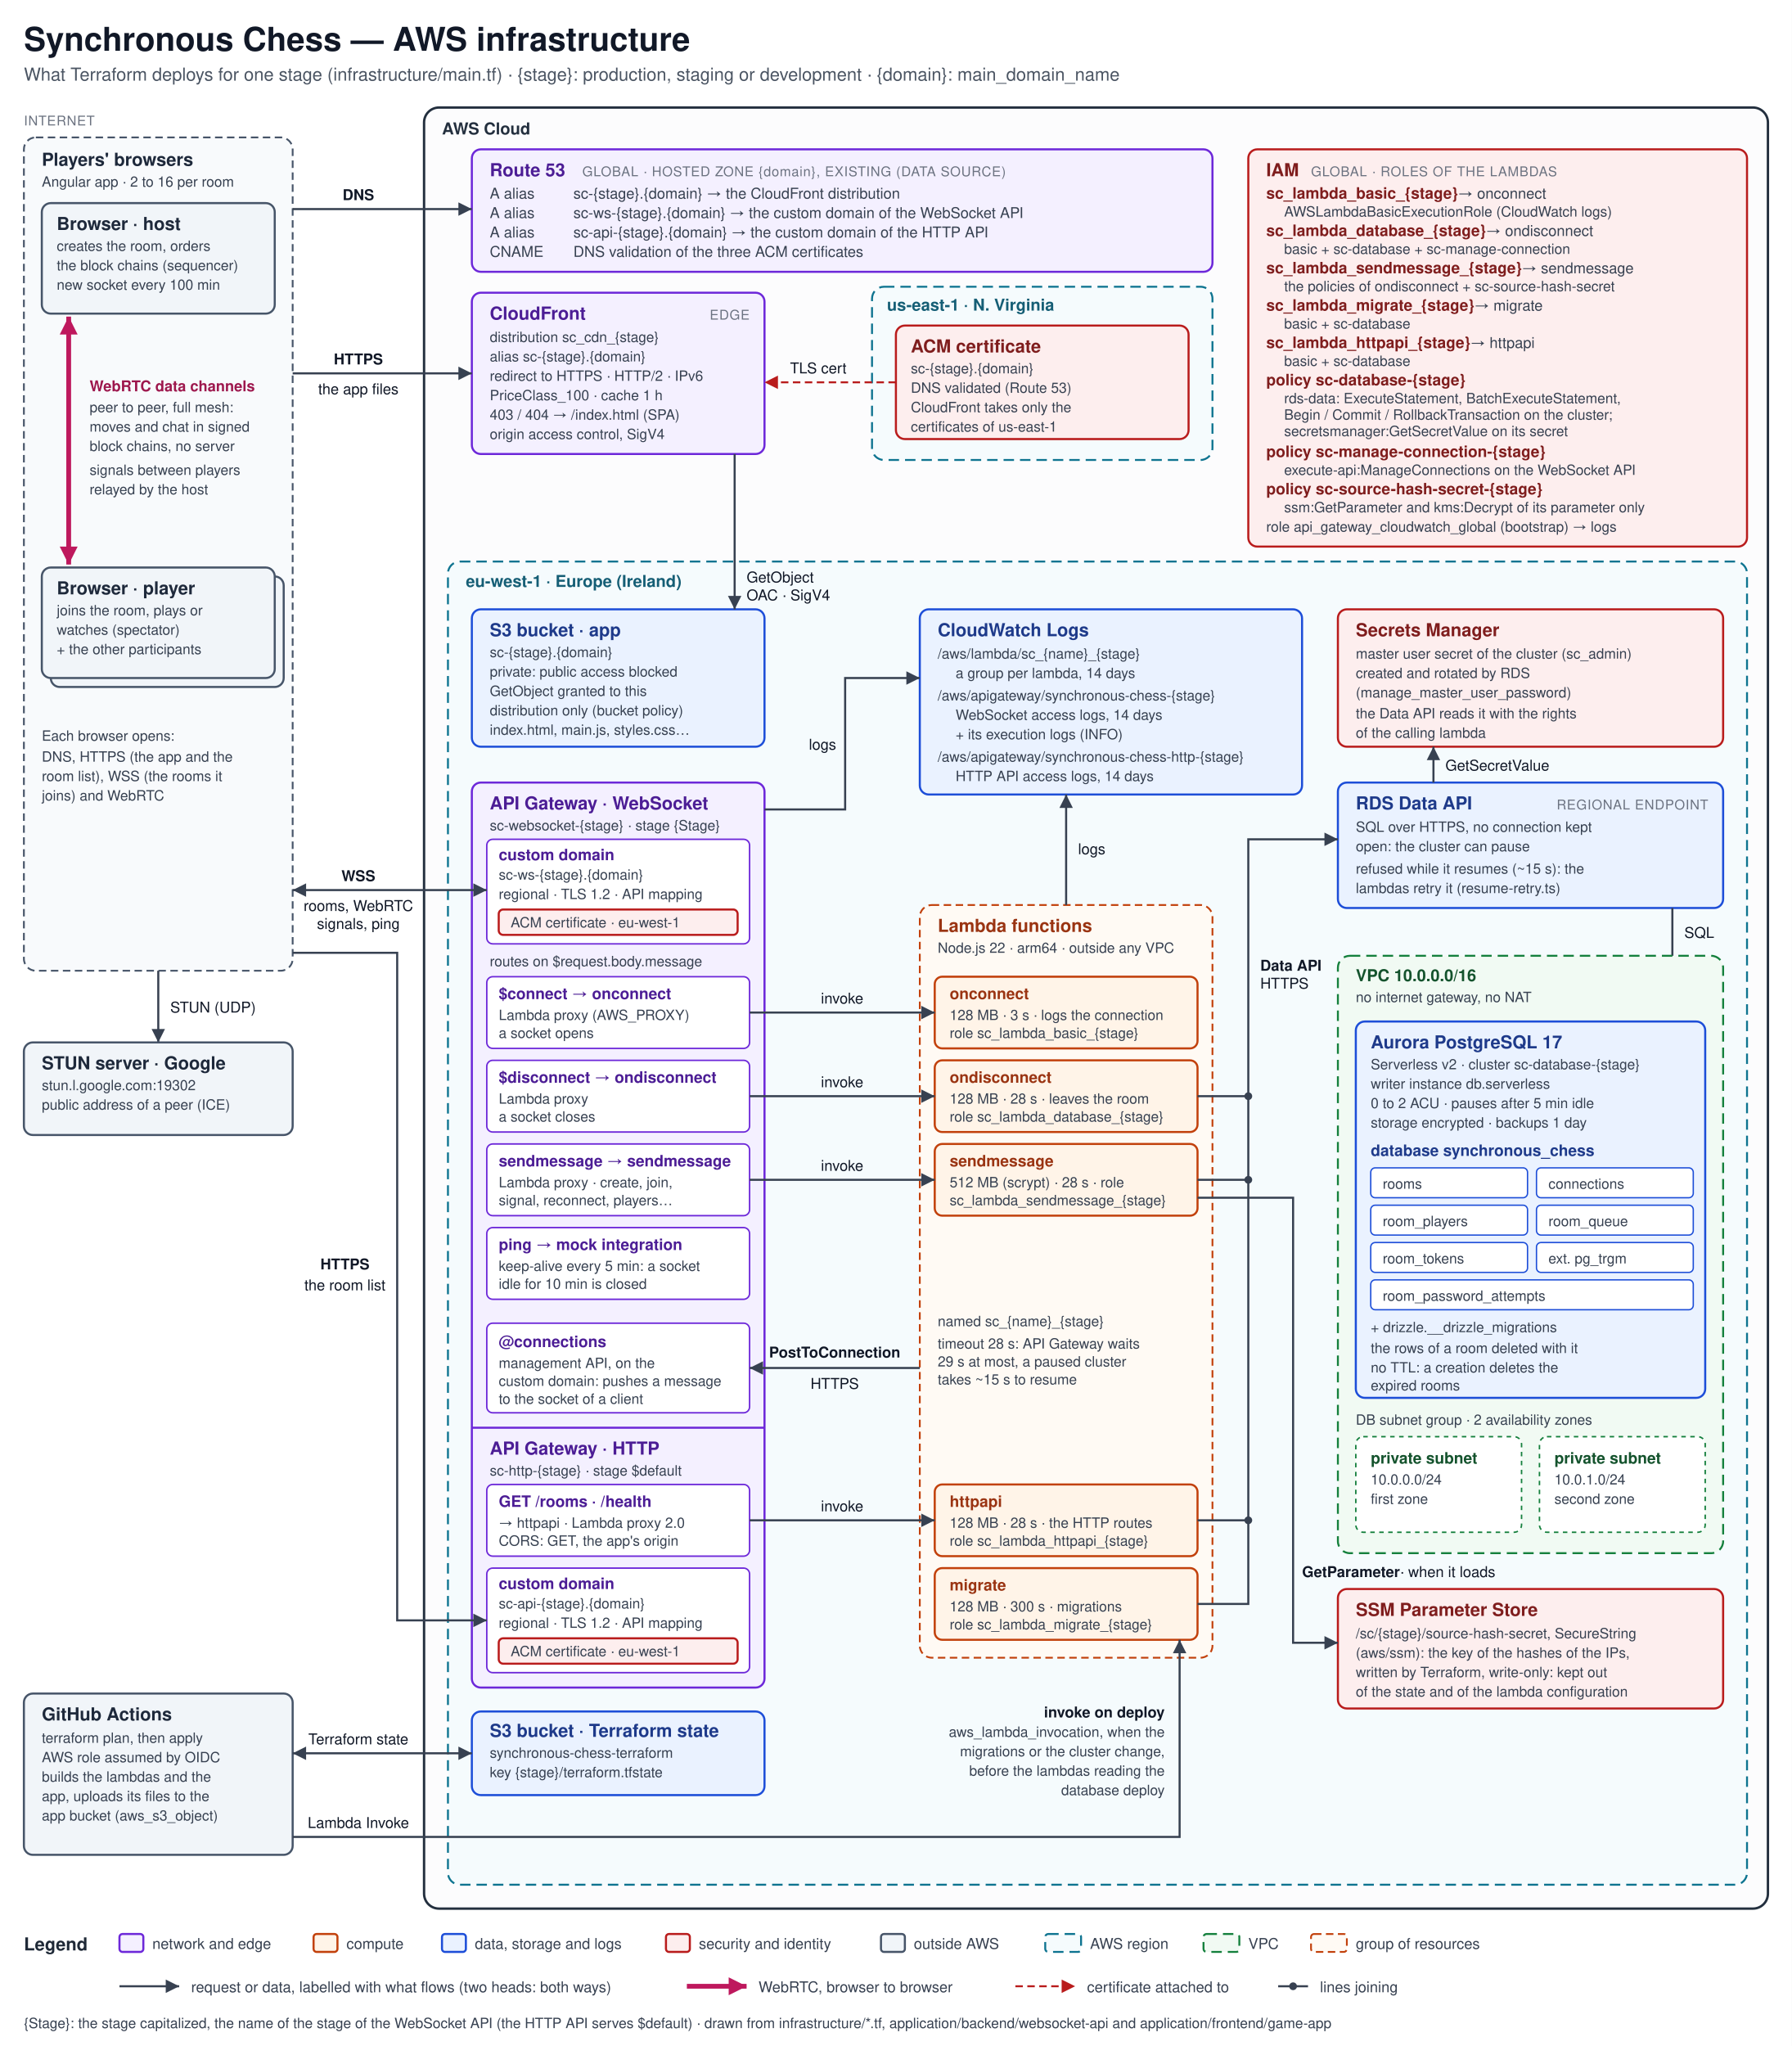
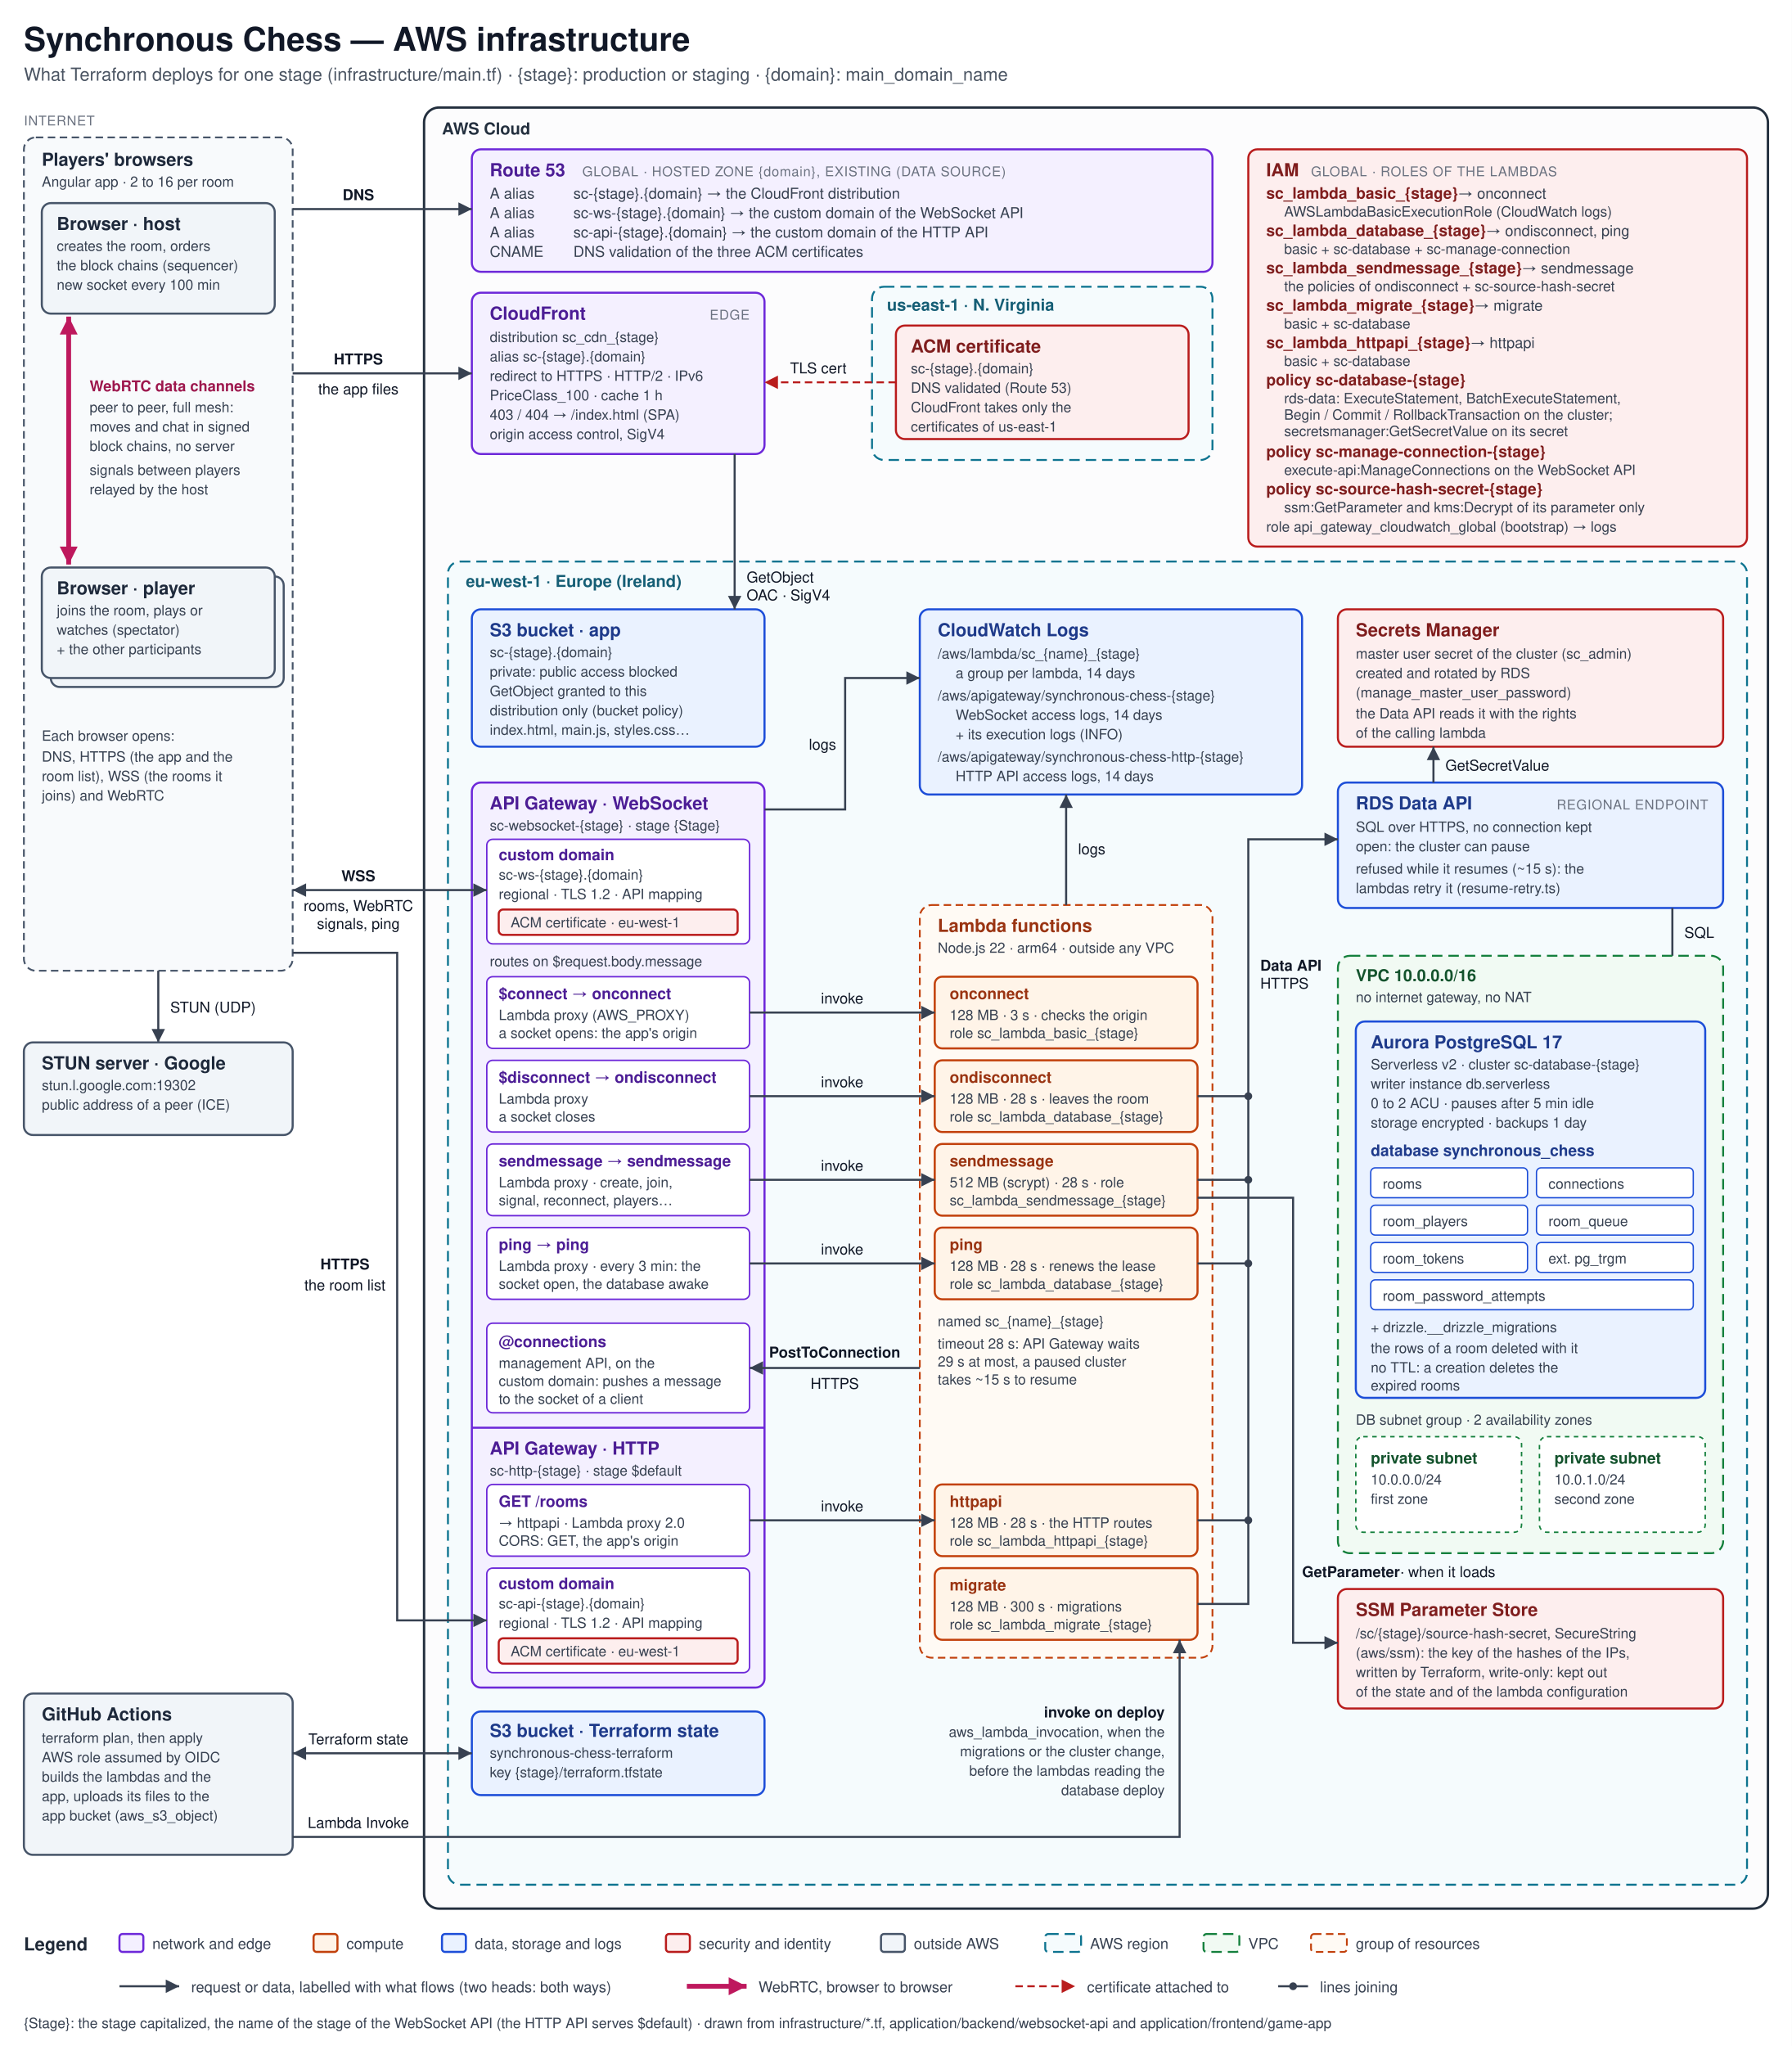
<svg xmlns="http://www.w3.org/2000/svg" version="1.1" width="1200" height="1370" viewBox="0 0 1200 1370" font-family="Helvetica, Arial, sans-serif">
  <defs>
    <style type="text/css">
      text { fill: #1f2937; font-size: 10px; }
      .title { font-size: 22px; font-weight: bold; fill: #111827; }
      .subtitle { font-size: 12px; fill: #4b5563; }
      .h { font-size: 12px; font-weight: bold; }
      .h2 { font-size: 10.5px; font-weight: bold; }
      .d { font-size: 10px; fill: #374151; }
      .s { font-size: 9.5px; fill: #374151; }
      .tag { font-size: 9px; fill: #6b7280; letter-spacing: 0.4px; }
      .lbl { font-size: 10px; fill: #111827; }
      .lbl-b { font-size: 10px; font-weight: bold; fill: #111827; }
      .boundary { font-size: 11px; font-weight: bold; }

      .net { fill: #f4f0ff; stroke: #6d28d9; stroke-width: 1.4; }
      .net-in { fill: #ffffff; stroke: #6d28d9; stroke-width: 1; }
      .net-t { fill: #4c1d95; }
      .cmp { fill: #fff4e8; stroke: #c2410c; stroke-width: 1.4; }
      .cmp-group { fill: #fffaf4; stroke: #c2410c; stroke-width: 1.2; stroke-dasharray: 5 3; }
      .cmp-t { fill: #9a3412; }
      .dat { fill: #eaf2ff; stroke: #1d4ed8; stroke-width: 1.4; }
      .dat-in { fill: #ffffff; stroke: #1d4ed8; stroke-width: 0.9; }
      .dat-t { fill: #1e3a8a; }
      .sec { fill: #fdeeee; stroke: #b91c1c; stroke-width: 1.4; }
      .sec-t { fill: #7f1d1d; }
      .ext { fill: #f1f5f9; stroke: #475569; stroke-width: 1.4; }
      .ext-group { fill: #f8fafc; stroke: #475569; stroke-width: 1.2; stroke-dasharray: 5 3; }
      .ext-t { fill: #1e293b; }

      .aws { fill: #fcfcfd; stroke: #232f3e; stroke-width: 1.6; }
      .aws-t { fill: #232f3e; }
      .region { fill: #f5fbfd; stroke: #0e7490; stroke-width: 1.3; stroke-dasharray: 7 4; }
      .region-t { fill: #155e75; }
      .vpc { fill: #f1faf3; stroke: #15803d; stroke-width: 1.3; stroke-dasharray: 7 4; }
      .vpc-t { fill: #14532d; }
      .subnet { fill: #ffffff; stroke: #15803d; stroke-width: 1; stroke-dasharray: 3 3; }

      .flow { fill: none; stroke: #374151; stroke-width: 1.4; }
      .rtc { fill: none; stroke: #be185d; stroke-width: 3.2; }
      .rtc-t { fill: #9d174d; }
      .cert { fill: none; stroke: #b91c1c; stroke-width: 1.3; stroke-dasharray: 5 3; }
      .dot { fill: #374151; }
    </style>
    <marker id="ah" viewBox="0 0 10 10" refX="10" refY="5" markerWidth="9" markerHeight="9" markerUnits="userSpaceOnUse" orient="auto">
      <path d="M0,0 L10,5 L0,10 z" fill="#374151" />
    </marker>
    <marker id="ah-s" viewBox="0 0 10 10" refX="0" refY="5" markerWidth="9" markerHeight="9" markerUnits="userSpaceOnUse" orient="auto">
      <path d="M10,0 L0,5 L10,10 z" fill="#374151" />
    </marker>
    <marker id="rtc" viewBox="0 0 10 10" refX="10" refY="5" markerWidth="12" markerHeight="12" markerUnits="userSpaceOnUse" orient="auto">
      <path d="M0,0 L10,5 L0,10 z" fill="#be185d" />
    </marker>
    <marker id="rtc-s" viewBox="0 0 10 10" refX="0" refY="5" markerWidth="12" markerHeight="12" markerUnits="userSpaceOnUse" orient="auto">
      <path d="M10,0 L0,5 L10,10 z" fill="#be185d" />
    </marker>
    <marker id="cert" viewBox="0 0 10 10" refX="10" refY="5" markerWidth="9" markerHeight="9" markerUnits="userSpaceOnUse" orient="auto">
      <path d="M0,0 L10,5 L0,10 z" fill="#b91c1c" />
    </marker>
  </defs>
  <rect x="0" y="0" width="1200" height="1370" fill="#ffffff" />
  <text x="16" y="34" class="title">Synchronous Chess — AWS infrastructure</text>
-   <text x="16" y="54" class="subtitle">What Terraform deploys for one stage (infrastructure/main.tf) · {stage}: production, staging or development · {domain}: main_domain_name</text>
+   <text x="16" y="54" class="subtitle">What Terraform deploys for one stage (infrastructure/main.tf) · {stage}: production or staging · {domain}: main_domain_name</text>
  <text x="16" y="84" class="tag">INTERNET</text>
  <rect x="16" y="92" width="180" height="558" rx="8" class="ext-group" />
  <text x="28" y="111" class="h ext-t">Players' browsers</text>
  <text x="28" y="125" class="s">Angular app · 2 to 16 per room</text>
  <rect x="28" y="136" width="156" height="74" rx="6" class="ext" />
  <text x="38" y="154" class="h ext-t">Browser · host</text>
  <text x="38" y="168" class="s">creates the room, orders</text>
  <text x="38" y="181" class="s">the block chains (sequencer)</text>
  <text x="38" y="194" class="s">new socket every 100 min</text>
  <line x1="46" y1="212" x2="46" y2="378" class="rtc" marker-start="url(#rtc-s)" marker-end="url(#rtc)" />
  <text x="60" y="262" class="lbl-b rtc-t">WebRTC data channels</text>
  <text x="60" y="276" class="s">peer to peer, full mesh:</text>
  <text x="60" y="289" class="s">moves and chat in signed</text>
  <text x="60" y="302" class="s">block chains, no server</text>
  <text x="60" y="318" class="s">signals between players</text>
  <text x="60" y="331" class="s">relayed by the host</text>
  <rect x="34" y="386" width="156" height="74" rx="6" class="ext" />
  <rect x="28" y="380" width="156" height="74" rx="6" class="ext" />
  <text x="38" y="398" class="h ext-t">Browser · player</text>
  <text x="38" y="412" class="s">joins the room, plays or</text>
  <text x="38" y="425" class="s">watches (spectator)</text>
  <text x="38" y="438" class="s">+ the other participants</text>
  <text x="28" y="496" class="s">Each browser opens:</text>
  <text x="28" y="510" class="s">DNS, HTTPS (the app and the</text>
  <text x="28" y="523" class="s">room list), WSS (the rooms it</text>
  <text x="28" y="536" class="s">joins) and WebRTC</text>
  <line x1="106" y1="650" x2="106" y2="698" class="flow" marker-end="url(#ah)" />
  <text x="114" y="678" class="lbl">STUN (UDP)</text>
  <rect x="16" y="698" width="180" height="62" rx="6" class="ext" />
  <text x="28" y="716" class="h ext-t">STUN server · Google</text>
  <text x="28" y="730" class="s">stun.l.google.com:19302</text>
  <text x="28" y="743" class="s">public address of a peer (ICE)</text>
  <rect x="16" y="1134" width="180" height="108" rx="6" class="ext" />
  <text x="28" y="1152" class="h ext-t">GitHub Actions</text>
  <text x="28" y="1167" class="s">terraform plan, then apply</text>
  <text x="28" y="1180" class="s">AWS role assumed by OIDC</text>
  <text x="28" y="1193" class="s">builds the lambdas and the</text>
  <text x="28" y="1206" class="s">app, uploads its files to the</text>
  <text x="28" y="1219" class="s">app bucket (aws_s3_object)</text>
  <rect x="284" y="72" width="900" height="1206" rx="10" class="aws" />
  <text x="296" y="90" class="boundary aws-t">AWS Cloud</text>
  <rect x="316" y="100" width="496" height="82" rx="6" class="net" />
  <text x="328" y="118" class="h net-t">Route 53</text>
  <text x="390" y="118" class="tag">GLOBAL · HOSTED ZONE {domain}, EXISTING (DATA SOURCE)</text>
  <text x="328" y="133" class="d">A alias</text>
  <text x="384" y="133" class="d">sc-{stage}.{domain}  →  the CloudFront distribution</text>
  <text x="328" y="146" class="d">A alias</text>
  <text x="384" y="146" class="d">sc-ws-{stage}.{domain}  →  the custom domain of the WebSocket API</text>
  <text x="328" y="159" class="d">A alias</text>
  <text x="384" y="159" class="d">sc-api-{stage}.{domain}  →  the custom domain of the HTTP API</text>
  <text x="328" y="172" class="d">CNAME</text>
  <text x="384" y="172" class="d">DNS validation of the three ACM certificates</text>
  <rect x="316" y="196" width="196" height="108" rx="6" class="net" />
  <text x="328" y="214" class="h net-t">CloudFront</text>
  <text x="502" y="214" class="tag" text-anchor="end">EDGE</text>
  <text x="328" y="229" class="s">distribution sc_cdn_{stage}</text>
  <text x="328" y="242" class="s">alias sc-{stage}.{domain}</text>
  <text x="328" y="255" class="s">redirect to HTTPS · HTTP/2 · IPv6</text>
  <text x="328" y="268" class="s">PriceClass_100 · cache 1 h</text>
  <text x="328" y="281" class="s">403 / 404 → /index.html (SPA)</text>
  <text x="328" y="294" class="s">origin access control, SigV4</text>
  <rect x="584" y="192" width="228" height="116" rx="8" class="region" />
  <text x="594" y="208" class="boundary region-t">us-east-1 · N. Virginia</text>
  <rect x="600" y="218" width="196" height="76" rx="6" class="sec" />
  <text x="610" y="236" class="h sec-t">ACM certificate</text>
  <text x="610" y="250" class="s">sc-{stage}.{domain}</text>
  <text x="610" y="263" class="s">DNS validated (Route 53)</text>
  <text x="610" y="276" class="s">CloudFront takes only the</text>
  <text x="610" y="289" class="s">certificates of us-east-1</text>
  <line x1="600" y1="256" x2="512" y2="256" class="cert" marker-end="url(#cert)" />
  <text x="548" y="250" class="lbl" text-anchor="middle">TLS cert</text>
  <rect x="836" y="100" width="334" height="266" rx="6" class="sec" />
  <text x="848" y="118" class="h sec-t">IAM</text>
  <text x="878" y="118" class="tag">GLOBAL · ROLES OF THE LAMBDAS</text>
  <text x="848" y="133" class="h2 sec-t">sc_lambda_basic_{stage}<tspan class="d" font-weight="normal"> → onconnect</tspan>
  </text>
  <text x="860" y="145" class="s">AWSLambdaBasicExecutionRole (CloudWatch logs)</text>
-   <text x="848" y="158" class="h2 sec-t">sc_lambda_database_{stage}<tspan class="d" font-weight="normal"> → ondisconnect</tspan>
+   <text x="848" y="158" class="h2 sec-t">sc_lambda_database_{stage}<tspan class="d" font-weight="normal"> → ondisconnect, ping</tspan>
  </text>
  <text x="860" y="170" class="s">basic + sc-database + sc-manage-connection</text>
  <text x="848" y="183" class="h2 sec-t">sc_lambda_sendmessage_{stage}<tspan class="d" font-weight="normal"> → sendmessage</tspan>
  </text>
  <text x="860" y="195" class="s">the policies of ondisconnect + sc-source-hash-secret</text>
  <text x="848" y="208" class="h2 sec-t">sc_lambda_migrate_{stage}<tspan class="d" font-weight="normal"> → migrate</tspan>
  </text>
  <text x="860" y="220" class="s">basic + sc-database</text>
  <text x="848" y="233" class="h2 sec-t">sc_lambda_httpapi_{stage}<tspan class="d" font-weight="normal"> → httpapi</tspan>
  </text>
  <text x="860" y="245" class="s">basic + sc-database</text>
  <text x="848" y="258" class="h2 sec-t">policy sc-database-{stage}</text>
  <text x="860" y="270" class="s">rds-data: ExecuteStatement, BatchExecuteStatement,</text>
  <text x="860" y="281" class="s">Begin / Commit / RollbackTransaction on the cluster;</text>
  <text x="860" y="292" class="s">secretsmanager:GetSecretValue on its secret</text>
  <text x="848" y="306" class="h2 sec-t">policy sc-manage-connection-{stage}</text>
  <text x="860" y="318" class="s">execute-api:ManageConnections on the WebSocket API</text>
  <text x="848" y="331" class="h2 sec-t">policy sc-source-hash-secret-{stage}</text>
  <text x="860" y="343" class="s">ssm:GetParameter and kms:Decrypt of its parameter only</text>
  <text x="848" y="356" class="s">role api_gateway_cloudwatch_global (bootstrap) → logs</text>
  <rect x="300" y="376" width="870" height="886" rx="8" class="region" />
  <text x="312" y="393" class="boundary region-t">eu-west-1 · Europe (Ireland)</text>
  <rect x="316" y="408" width="196" height="92" rx="6" class="dat" />
  <text x="328" y="426" class="h dat-t">S3 bucket · app</text>
  <text x="328" y="440" class="s">sc-{stage}.{domain}</text>
  <text x="328" y="453" class="s">private: public access blocked</text>
  <text x="328" y="466" class="s">GetObject granted to this</text>
  <text x="328" y="479" class="s">distribution only (bucket policy)</text>
  <text x="328" y="492" class="s">index.html, main.js, styles.css…</text>
  <line x1="492" y1="304" x2="492" y2="408" class="flow" marker-end="url(#ah)" />
  <text x="500" y="390" class="lbl">GetObject</text>
  <text x="500" y="402" class="lbl">OAC · SigV4</text>
  <rect x="616" y="408" width="256" height="124" rx="6" class="dat" />
  <text x="628" y="426" class="h dat-t">CloudWatch Logs</text>
  <text x="628" y="441" class="s">/aws/lambda/sc_{name}_{stage}</text>
  <text x="640" y="454" class="s">a group per lambda, 14 days</text>
  <text x="628" y="469" class="s">/aws/apigateway/synchronous-chess-{stage}</text>
  <text x="640" y="482" class="s">WebSocket access logs, 14 days</text>
  <text x="640" y="495" class="s">+ its execution logs (INFO)</text>
  <text x="628" y="510" class="s">/aws/apigateway/synchronous-chess-http-{stage}</text>
  <text x="640" y="523" class="s">HTTP API access logs, 14 days</text>
  <rect x="896" y="408" width="258" height="92" rx="6" class="sec" />
  <text x="908" y="426" class="h sec-t">Secrets Manager</text>
  <text x="908" y="441" class="s">master user secret of the cluster (sc_admin)</text>
  <text x="908" y="454" class="s">created and rotated by RDS</text>
  <text x="908" y="467" class="s">(manage_master_user_password)</text>
  <text x="908" y="481" class="s">the Data API reads it with the rights</text>
  <text x="908" y="494" class="s">of the calling lambda</text>
  <rect x="316" y="524" width="196" height="606" rx="6" class="net" />
  <text x="328" y="542" class="h net-t">API Gateway · WebSocket</text>
  <text x="328" y="556" class="s">sc-websocket-{stage} · stage {Stage}</text>
  <rect x="326" y="562" width="176" height="70" rx="4" class="net-in" />
  <text x="334" y="576" class="h2 net-t">custom domain</text>
  <text x="334" y="589" class="s">sc-ws-{stage}.{domain}</text>
  <text x="334" y="602" class="s">regional · TLS 1.2 · API mapping</text>
  <rect x="334" y="609" width="160" height="17" rx="3" class="sec" />
  <text x="342" y="621" class="s">ACM certificate · eu-west-1</text>
  <text x="328" y="647" class="s">routes on $request.body.message</text>
  <rect x="326" y="654" width="176" height="48" rx="4" class="net-in" />
  <text x="334" y="669" class="h2 net-t">$connect → onconnect</text>
  <text x="334" y="683" class="s">Lambda proxy (AWS_PROXY)</text>
-   <text x="334" y="695" class="s">a socket opens</text>
+   <text x="334" y="695" class="s">a socket opens: the app's origin</text>
  <rect x="326" y="710" width="176" height="48" rx="4" class="net-in" />
  <text x="334" y="725" class="h2 net-t">$disconnect → ondisconnect</text>
  <text x="334" y="739" class="s">Lambda proxy</text>
  <text x="334" y="751" class="s">a socket closes</text>
  <rect x="326" y="766" width="176" height="48" rx="4" class="net-in" />
  <text x="334" y="781" class="h2 net-t">sendmessage → sendmessage</text>
  <text x="334" y="795" class="s">Lambda proxy · create, join,</text>
  <text x="334" y="807" class="s">signal, reconnect, players…</text>
  <rect x="326" y="822" width="176" height="48" rx="4" class="net-in" />
-   <text x="334" y="837" class="h2 net-t">ping → mock integration</text>
-   <text x="334" y="851" class="s">keep-alive every 5 min: a socket</text>
-   <text x="334" y="863" class="s">idle for 10 min is closed</text>
+   <text x="334" y="837" class="h2 net-t">ping → ping</text>
+   <text x="334" y="851" class="s">Lambda proxy · every 3 min: the</text>
+   <text x="334" y="863" class="s">socket open, the database awake</text>
  <rect x="326" y="886" width="176" height="60" rx="4" class="net-in" />
  <text x="334" y="902" class="h2 net-t">@connections</text>
  <text x="334" y="916" class="s">management API, on the</text>
  <text x="334" y="928" class="s">custom domain: pushes a message</text>
  <text x="334" y="940" class="s">to the socket of a client</text>
  <line x1="316" y1="956" x2="512" y2="956" stroke="#6d28d9" stroke-width="1.4" />
  <text x="328" y="974" class="h net-t">API Gateway · HTTP</text>
  <text x="328" y="988" class="s">sc-http-{stage} · stage $default</text>
  <rect x="326" y="994" width="176" height="48" rx="4" class="net-in" />
-   <text x="334" y="1009" class="h2 net-t">GET /rooms · /health</text>
+   <text x="334" y="1009" class="h2 net-t">GET /rooms</text>
  <text x="334" y="1023" class="s">→ httpapi · Lambda proxy 2.0</text>
  <text x="334" y="1035" class="s">CORS: GET, the app's origin</text>
  <rect x="326" y="1050" width="176" height="70" rx="4" class="net-in" />
  <text x="334" y="1064" class="h2 net-t">custom domain</text>
  <text x="334" y="1077" class="s">sc-api-{stage}.{domain}</text>
  <text x="334" y="1090" class="s">regional · TLS 1.2 · API mapping</text>
  <rect x="334" y="1097" width="160" height="17" rx="3" class="sec" />
  <text x="342" y="1109" class="s">ACM certificate · eu-west-1</text>
  <line x1="196" y1="140" x2="316" y2="140" class="flow" marker-end="url(#ah)" />
  <text x="240" y="134" class="lbl-b" text-anchor="middle">DNS</text>
  <line x1="196" y1="250" x2="316" y2="250" class="flow" marker-end="url(#ah)" />
  <text x="240" y="244" class="lbl-b" text-anchor="middle">HTTPS</text>
  <text x="240" y="264" class="lbl" text-anchor="middle">the app files</text>
  <line x1="196" y1="596" x2="326" y2="596" class="flow" marker-start="url(#ah-s)" marker-end="url(#ah)" />
  <text x="240" y="590" class="lbl-b" text-anchor="middle">WSS</text>
  <text x="240" y="610" class="lbl" text-anchor="middle">rooms, WebRTC</text>
  <text x="240" y="622" class="lbl" text-anchor="middle">signals, ping</text>
  <polyline points="196,638 266,638 266,1085 326,1085" class="flow" marker-end="url(#ah)" />
  <text x="231" y="850" class="lbl-b" text-anchor="middle">HTTPS</text>
  <text x="231" y="864" class="lbl" text-anchor="middle">the room list</text>
  <polyline points="512,542 566,542 566,454 616,454" class="flow" marker-end="url(#ah)" />
  <text x="560" y="502" class="lbl" text-anchor="end">logs</text>
  <rect x="616" y="606" width="196" height="504" rx="8" class="cmp-group" />
  <text x="628" y="624" class="h cmp-t">Lambda functions</text>
  <text x="628" y="638" class="s">Node.js 22 · arm64 · outside any VPC</text>
  <rect x="626" y="654" width="176" height="48" rx="5" class="cmp" />
  <text x="636" y="669" class="h2 cmp-t">onconnect</text>
-   <text x="636" y="683" class="s">128 MB · 3 s · logs the connection</text>
+   <text x="636" y="683" class="s">128 MB · 3 s · checks the origin</text>
  <text x="636" y="695" class="s">role sc_lambda_basic_{stage}</text>
  <rect x="626" y="710" width="176" height="48" rx="5" class="cmp" />
  <text x="636" y="725" class="h2 cmp-t">ondisconnect</text>
  <text x="636" y="739" class="s">128 MB · 28 s · leaves the room</text>
  <text x="636" y="751" class="s">role sc_lambda_database_{stage}</text>
  <rect x="626" y="766" width="176" height="48" rx="5" class="cmp" />
  <text x="636" y="781" class="h2 cmp-t">sendmessage</text>
  <text x="636" y="795" class="s">512 MB (scrypt) · 28 s · role</text>
  <text x="636" y="807" class="s">sc_lambda_sendmessage_{stage}</text>
+   <rect x="626" y="822" width="176" height="48" rx="5" class="cmp" />
+   <text x="636" y="837" class="h2 cmp-t">ping</text>
+   <text x="636" y="851" class="s">128 MB · 28 s · renews the lease</text>
+   <text x="636" y="863" class="s">role sc_lambda_database_{stage}</text>
  <text x="628" y="888" class="s">named sc_{name}_{stage}</text>
  <text x="628" y="903" class="s">timeout 28 s: API Gateway waits</text>
  <text x="628" y="915" class="s">29 s at most, a paused cluster</text>
  <text x="628" y="927" class="s">takes ~15 s to resume</text>
  <rect x="626" y="994" width="176" height="48" rx="5" class="cmp" />
  <text x="636" y="1009" class="h2 cmp-t">httpapi</text>
  <text x="636" y="1023" class="s">128 MB · 28 s · the HTTP routes</text>
  <text x="636" y="1035" class="s">role sc_lambda_httpapi_{stage}</text>
  <rect x="626" y="1050" width="176" height="48" rx="5" class="cmp" />
  <text x="636" y="1065" class="h2 cmp-t">migrate</text>
  <text x="636" y="1079" class="s">128 MB · 300 s · migrations</text>
  <text x="636" y="1091" class="s">role sc_lambda_migrate_{stage}</text>
  <line x1="502" y1="678" x2="626" y2="678" class="flow" marker-end="url(#ah)" />
  <text x="564" y="672" class="lbl" text-anchor="middle">invoke</text>
  <line x1="502" y1="734" x2="626" y2="734" class="flow" marker-end="url(#ah)" />
  <text x="564" y="728" class="lbl" text-anchor="middle">invoke</text>
  <line x1="502" y1="790" x2="626" y2="790" class="flow" marker-end="url(#ah)" />
  <text x="564" y="784" class="lbl" text-anchor="middle">invoke</text>
+   <line x1="502" y1="846" x2="626" y2="846" class="flow" marker-end="url(#ah)" />
+   <text x="564" y="840" class="lbl" text-anchor="middle">invoke</text>
  <line x1="502" y1="1018" x2="626" y2="1018" class="flow" marker-end="url(#ah)" />
  <text x="564" y="1012" class="lbl" text-anchor="middle">invoke</text>
  <line x1="616" y1="916" x2="502" y2="916" class="flow" marker-end="url(#ah)" />
  <text x="559" y="909" class="lbl-b" text-anchor="middle">PostToConnection</text>
  <text x="559" y="930" class="lbl" text-anchor="middle">HTTPS</text>
  <line x1="714" y1="606" x2="714" y2="532" class="flow" marker-end="url(#ah)" />
  <text x="722" y="572" class="lbl">logs</text>
  <rect x="896" y="524" width="258" height="84" rx="6" class="dat" />
  <text x="908" y="542" class="h dat-t">RDS Data API</text>
  <text x="1144" y="542" class="tag" text-anchor="end">REGIONAL ENDPOINT</text>
  <text x="908" y="557" class="s">SQL over HTTPS, no connection kept</text>
  <text x="908" y="570" class="s">open: the cluster can pause</text>
  <text x="908" y="585" class="s">refused while it resumes (~15 s): the</text>
  <text x="908" y="598" class="s">lambdas retry it (resume-retry.ts)</text>
  <polyline points="802,734 836,734" class="flow" />
  <polyline points="802,790 836,790" class="flow" />
+   <polyline points="802,846 836,846" class="flow" />
  <polyline points="802,1018 836,1018" class="flow" />
  <polyline points="802,1074 836,1074 836,562 896,562" class="flow" marker-end="url(#ah)" />
  <circle cx="836" cy="734" r="2.6" class="dot" />
  <circle cx="836" cy="790" r="2.6" class="dot" />
+   <circle cx="836" cy="846" r="2.6" class="dot" />
  <circle cx="836" cy="1018" r="2.6" class="dot" />
  <text x="844" y="650" class="lbl-b">Data API</text>
  <text x="844" y="662" class="lbl">HTTPS</text>
  <line x1="960" y1="524" x2="960" y2="500" class="flow" marker-end="url(#ah)" />
  <text x="968" y="516" class="lbl">GetSecretValue</text>
  <line x1="1120" y1="608" x2="1120" y2="684" class="flow" marker-end="url(#ah)" />
  <text x="1128" y="628" class="lbl">SQL</text>
  <rect x="896" y="640" width="258" height="400" rx="8" class="vpc" />
  <text x="908" y="657" class="boundary vpc-t">VPC 10.0.0.0/16</text>
  <text x="908" y="671" class="s">no internet gateway, no NAT</text>
  <rect x="908" y="684" width="234" height="252" rx="6" class="dat" />
  <text x="918" y="702" class="h dat-t">Aurora PostgreSQL 17</text>
  <text x="918" y="716" class="s">Serverless v2 · cluster sc-database-{stage}</text>
  <text x="918" y="729" class="s">writer instance db.serverless</text>
  <text x="918" y="742" class="s">0 to 2 ACU · pauses after 5 min idle</text>
  <text x="918" y="755" class="s">storage encrypted · backups 1 day</text>
  <text x="918" y="774" class="h2 dat-t">database synchronous_chess</text>
  <rect x="918" y="782" width="105" height="20" rx="3" class="dat-in" />
  <text x="926" y="796" class="s">rooms</text>
  <rect x="1029" y="782" width="105" height="20" rx="3" class="dat-in" />
  <text x="1037" y="796" class="s">connections</text>
  <rect x="918" y="807" width="105" height="20" rx="3" class="dat-in" />
  <text x="926" y="821" class="s">room_players</text>
  <rect x="1029" y="807" width="105" height="20" rx="3" class="dat-in" />
  <text x="1037" y="821" class="s">room_queue</text>
  <rect x="918" y="832" width="105" height="20" rx="3" class="dat-in" />
  <text x="926" y="846" class="s">room_tokens</text>
  <rect x="1029" y="832" width="105" height="20" rx="3" class="dat-in" />
  <text x="1037" y="846" class="s">ext. pg_trgm</text>
  <rect x="918" y="857" width="216" height="20" rx="3" class="dat-in" />
  <text x="926" y="871" class="s">room_password_attempts</text>
  <text x="918" y="892" class="s">+ drizzle.__drizzle_migrations</text>
  <text x="918" y="906" class="s">the rows of a room deleted with it</text>
  <text x="918" y="919" class="s">no TTL: a creation deletes the</text>
  <text x="918" y="931" class="s">expired rooms</text>
  <text x="908" y="954" class="s">DB subnet group · 2 availability zones</text>
  <rect x="908" y="962" width="111" height="64" rx="5" class="subnet" />
  <text x="918" y="980" class="h2 vpc-t">private subnet</text>
  <text x="918" y="994" class="s">10.0.0.0/24</text>
  <text x="918" y="1007" class="s">first zone</text>
  <rect x="1031" y="962" width="111" height="64" rx="5" class="subnet" />
  <text x="1041" y="980" class="h2 vpc-t">private subnet</text>
  <text x="1041" y="994" class="s">10.0.1.0/24</text>
  <text x="1041" y="1007" class="s">second zone</text>
  <rect x="896" y="1064" width="258" height="80" rx="6" class="sec" />
  <text x="908" y="1082" class="h sec-t">SSM Parameter Store</text>
  <text x="908" y="1097" class="s">/sc/{stage}/source-hash-secret, SecureString</text>
  <text x="908" y="1110" class="s">(aws/ssm): the key of the hashes of the IPs,</text>
  <text x="908" y="1123" class="s">written by Terraform, write-only: kept out</text>
  <text x="908" y="1136" class="s">of the state and of the lambda configuration</text>
  <polyline points="802,802 866,802 866,1100 896,1100" class="flow" marker-end="url(#ah)" />
  <text x="872" y="1056" class="lbl-b">GetParameter<tspan class="lbl" font-weight="normal"> · when it loads</tspan>
  </text>
  <rect x="316" y="1146" width="196" height="56" rx="6" class="dat" />
  <text x="328" y="1163" class="h dat-t">S3 bucket · Terraform state</text>
  <text x="328" y="1177" class="s">synchronous-chess-terraform</text>
  <text x="328" y="1190" class="s">key {stage}/terraform.tfstate</text>
  <line x1="196" y1="1174" x2="316" y2="1174" class="flow" marker-start="url(#ah-s)" marker-end="url(#ah)" />
  <text x="240" y="1168" class="lbl" text-anchor="middle">Terraform state</text>
  <polyline points="196,1230 790,1230 790,1098" class="flow" marker-end="url(#ah)" />
  <text x="240" y="1224" class="lbl" text-anchor="middle">Lambda Invoke</text>
  <text x="780" y="1150" class="lbl-b" text-anchor="end">invoke on deploy</text>
  <text x="780" y="1163" class="s" text-anchor="end">aws_lambda_invocation, when the</text>
  <text x="780" y="1176" class="s" text-anchor="end">migrations or the cluster change,</text>
  <text x="780" y="1189" class="s" text-anchor="end">before the lambdas reading the</text>
  <text x="780" y="1202" class="s" text-anchor="end">database deploy</text>
  <text x="16" y="1306" class="h">Legend</text>
  <rect x="80" y="1295" width="16" height="12" rx="2" class="net" />
  <text x="102" y="1305" class="d">network and edge</text>
  <rect x="210" y="1295" width="16" height="12" rx="2" class="cmp" />
  <text x="232" y="1305" class="d">compute</text>
  <rect x="296" y="1295" width="16" height="12" rx="2" class="dat" />
  <text x="318" y="1305" class="d">data, storage and logs</text>
  <rect x="446" y="1295" width="16" height="12" rx="2" class="sec" />
  <text x="468" y="1305" class="d">security and identity</text>
  <rect x="590" y="1295" width="16" height="12" rx="2" class="ext" />
  <text x="612" y="1305" class="d">outside AWS</text>
  <rect x="700" y="1295" width="24" height="12" rx="2" class="region" />
  <text x="730" y="1305" class="d">AWS region</text>
  <rect x="806" y="1295" width="24" height="12" rx="2" class="vpc" />
  <text x="836" y="1305" class="d">VPC</text>
  <rect x="878" y="1295" width="24" height="12" rx="2" class="cmp-group" />
  <text x="908" y="1305" class="d">group of resources</text>
  <line x1="80" y1="1330" x2="120" y2="1330" class="flow" marker-end="url(#ah)" />
  <text x="128" y="1334" class="d">request or data, labelled with what flows (two heads: both ways)</text>
  <line x1="460" y1="1330" x2="500" y2="1330" class="rtc" marker-end="url(#rtc)" />
  <text x="508" y="1334" class="d">WebRTC, browser to browser</text>
  <line x1="680" y1="1330" x2="720" y2="1330" class="cert" marker-end="url(#cert)" />
  <text x="728" y="1334" class="d">certificate attached to</text>
  <circle cx="866" cy="1330" r="2.6" class="dot" />
  <line x1="856" y1="1330" x2="876" y2="1330" class="flow" />
  <text x="884" y="1334" class="d">lines joining</text>
  <text x="16" y="1358" class="s">{Stage}: the stage capitalized, the name of the stage of the WebSocket API (the HTTP API serves $default) · drawn from infrastructure/*.tf, application/backend/websocket-api and application/frontend/game-app</text>
</svg>
